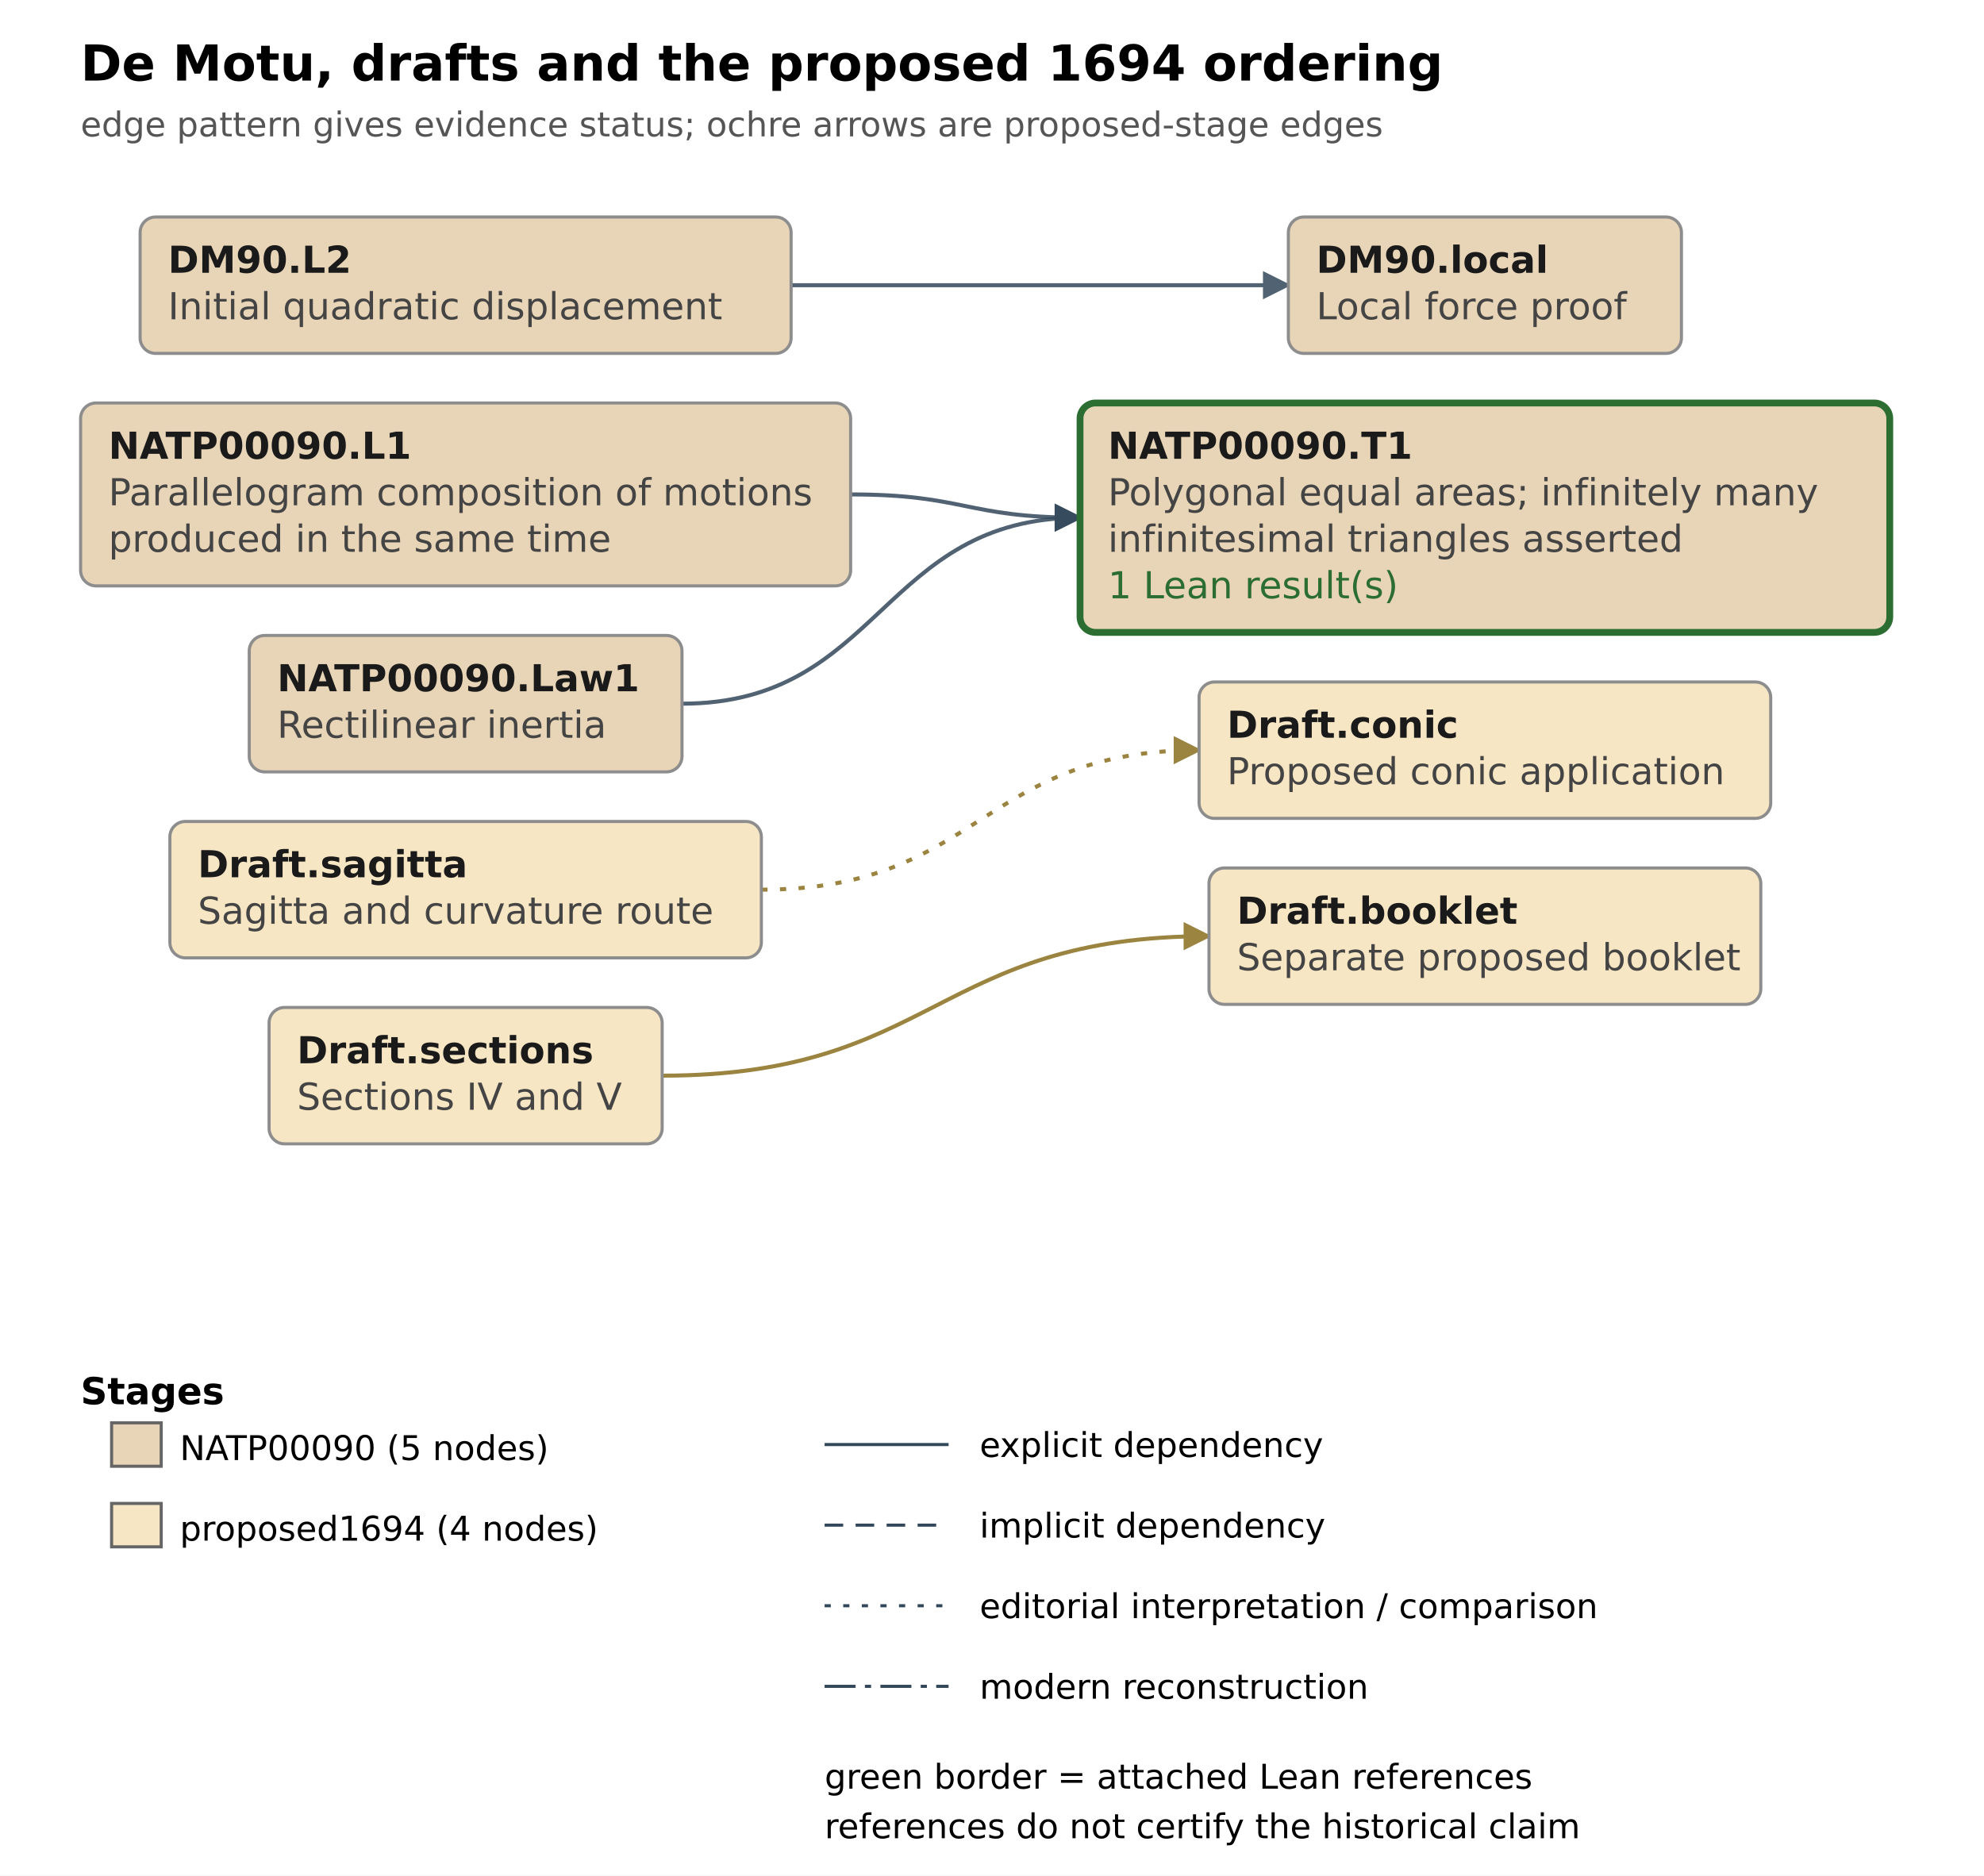
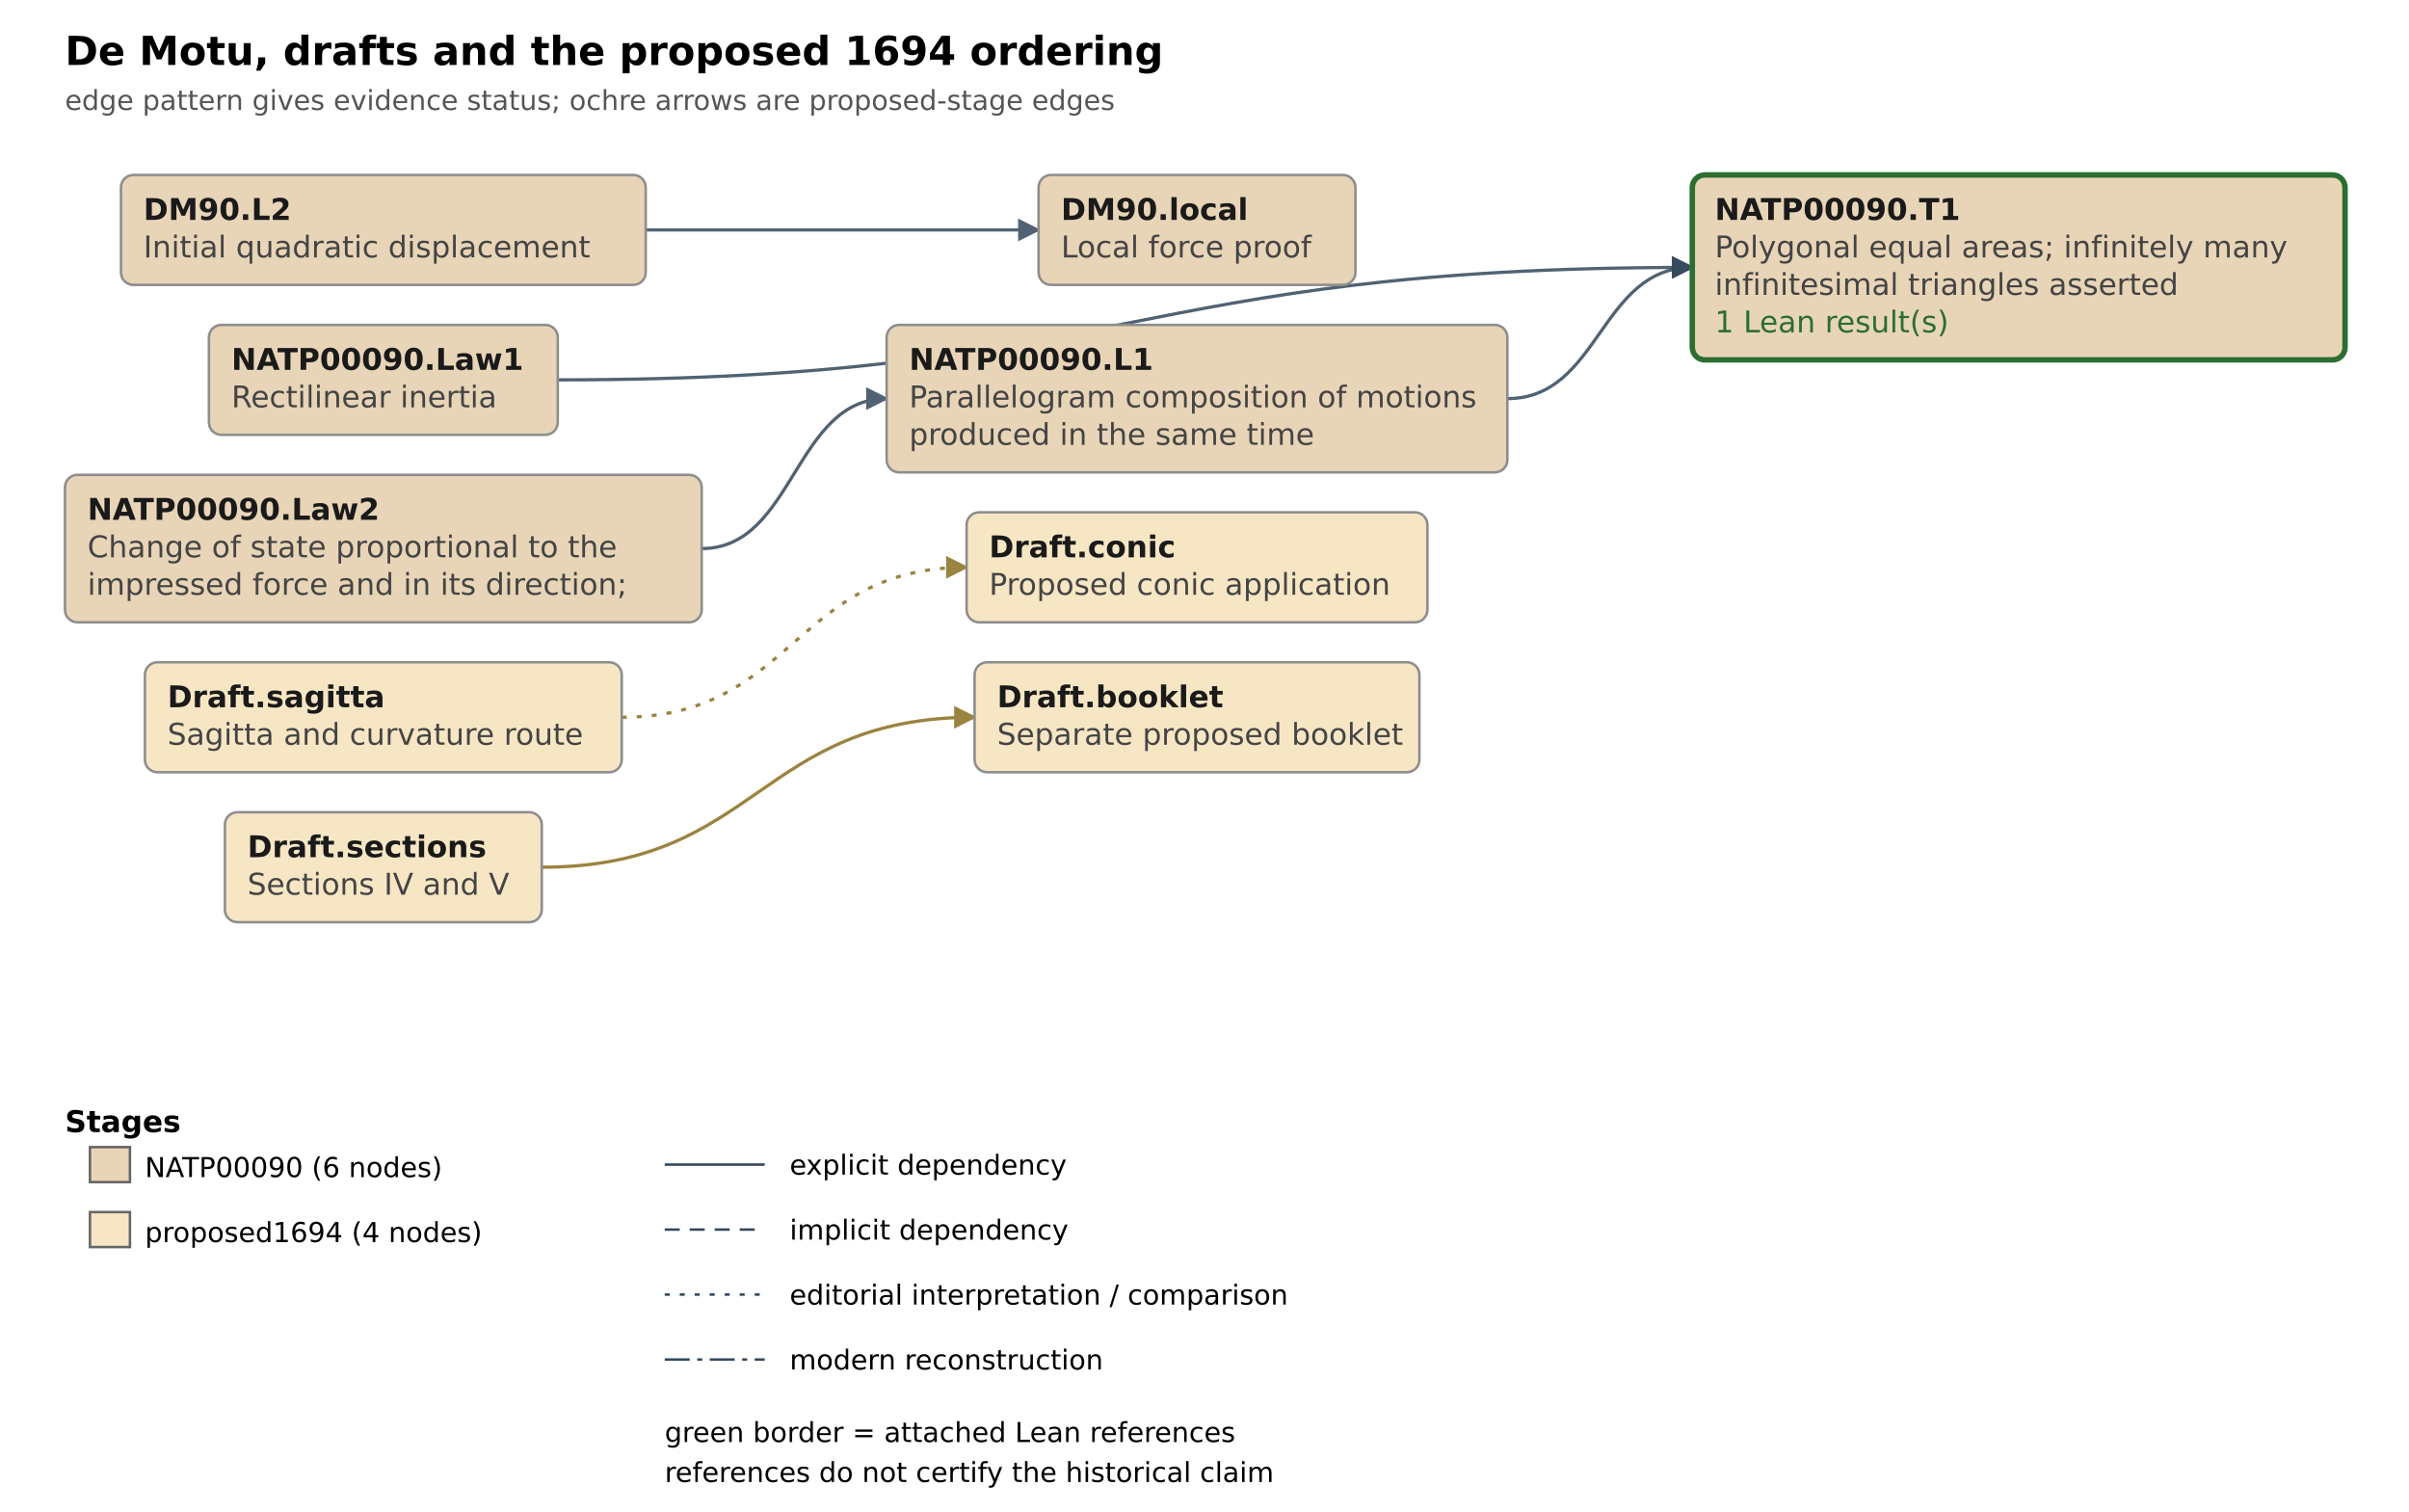
- <svg xmlns="http://www.w3.org/2000/svg" width="640" height="605" viewBox="0 0 640 605" font-family="DejaVu Sans, Helvetica, sans-serif">
+ <svg xmlns="http://www.w3.org/2000/svg" width="964" height="605" viewBox="0 0 964 605" font-family="DejaVu Sans, Helvetica, sans-serif">
  <rect width="100%" height="100%" fill="#ffffff" />
  <text x="26" y="26" font-size="16" font-weight="bold">De Motu, drafts and the proposed 1694 ordering</text>
  <text x="26" y="44" font-size="11" fill="#555">edge pattern gives evidence status; ochre arrows are proposed-stage edges</text>
  <defs>
    <marker id="arrow" viewBox="0 0 10 10" refX="9" refY="5" markerWidth="7" markerHeight="7" orient="auto-start-reverse">
      <path d="M 0 0 L 10 5 L 0 10 z" fill="context-stroke" />
    </marker>
  </defs>
-   <path d="M 220.0 227.0 C 284.2 227.0, 284.2 167.0, 348.4 167.0" fill="none" stroke="#33475b" stroke-width="1.3" marker-end="url(#arrow)" opacity="0.85" />
-   <path d="M 274.4 159.5 C 311.4 159.5, 311.4 167.0, 348.4 167.0" fill="none" stroke="#33475b" stroke-width="1.3" marker-end="url(#arrow)" opacity="0.85" />
-   <path d="M 255.2 92.0 C 335.4 92.0, 335.4 92.0, 415.6 92.0" fill="none" stroke="#33475b" stroke-width="1.3" marker-end="url(#arrow)" opacity="0.85" />
-   <path d="M 213.6 347.0 C 301.8 347.0, 301.8 302.0, 390.0 302.0" fill="none" stroke="#8a6d1f" stroke-width="1.3" marker-end="url(#arrow)" opacity="0.85" />
-   <path d="M 245.6 287.0 C 316.2 287.0, 316.2 242.0, 386.8 242.0" fill="none" stroke="#8a6d1f" stroke-width="1.3" stroke-dasharray="2 4" marker-end="url(#arrow)" opacity="0.85" />
-   <rect x="45.2" y="70.0" width="210.0" height="44.0" rx="5" fill="#e8d5b7" stroke="#8d8d8d" stroke-width="1.0" />
-   <text x="54.2" y="88.0" font-size="12" font-weight="bold" fill="#1a1a1a">DM90.L2</text>
-   <text x="54.2" y="103.0" font-size="12" fill="#444">Initial quadratic displacement</text>
+   <path d="M 223.2 152.0 C 450.2 152.0, 450.2 107.0, 677.2 107.0" fill="none" stroke="#33475b" stroke-width="1.3" marker-end="url(#arrow)" opacity="0.85" />
+   <path d="M 603.2 159.5 C 640.2 159.5, 640.2 107.0, 677.2 107.0" fill="none" stroke="#33475b" stroke-width="1.3" marker-end="url(#arrow)" opacity="0.85" />
+   <path d="M 258.4 92.0 C 337.0 92.0, 337.0 92.0, 415.6 92.0" fill="none" stroke="#33475b" stroke-width="1.3" marker-end="url(#arrow)" opacity="0.85" />
+   <path d="M 280.8 219.5 C 317.8 219.5, 317.8 159.5, 354.8 159.5" fill="none" stroke="#33475b" stroke-width="1.3" marker-end="url(#arrow)" opacity="0.85" />
+   <path d="M 216.8 347.0 C 303.4 347.0, 303.4 287.0, 390.0 287.0" fill="none" stroke="#8a6d1f" stroke-width="1.3" marker-end="url(#arrow)" opacity="0.85" />
+   <path d="M 248.8 287.0 C 317.8 287.0, 317.8 227.0, 386.8 227.0" fill="none" stroke="#8a6d1f" stroke-width="1.3" stroke-dasharray="2 4" marker-end="url(#arrow)" opacity="0.85" />
+   <rect x="48.4" y="70.0" width="210.0" height="44.0" rx="5" fill="#e8d5b7" stroke="#8d8d8d" stroke-width="1.0" />
+   <text x="57.4" y="88.0" font-size="12" font-weight="bold" fill="#1a1a1a">DM90.L2</text>
+   <text x="57.4" y="103.0" font-size="12" fill="#444">Initial quadratic displacement</text>
  <rect x="415.6" y="70.0" width="126.8" height="44.0" rx="5" fill="#e8d5b7" stroke="#8d8d8d" stroke-width="1.0" />
  <text x="424.6" y="88.0" font-size="12" font-weight="bold" fill="#1a1a1a">DM90.local</text>
  <text x="424.6" y="103.0" font-size="12" fill="#444">Local force proof</text>
-   <rect x="390.0" y="280.0" width="178.0" height="44.0" rx="5" fill="#f7e6c4" stroke="#8d8d8d" stroke-width="1.0" />
-   <text x="399.0" y="298.0" font-size="12" font-weight="bold" fill="#1a1a1a">Draft.booklet</text>
-   <text x="399.0" y="313.0" font-size="12" fill="#444">Separate proposed booklet</text>
-   <rect x="386.8" y="220.0" width="184.4" height="44.0" rx="5" fill="#f7e6c4" stroke="#8d8d8d" stroke-width="1.0" />
-   <text x="395.8" y="238.0" font-size="12" font-weight="bold" fill="#1a1a1a">Draft.conic</text>
-   <text x="395.8" y="253.0" font-size="12" fill="#444">Proposed conic application</text>
-   <rect x="54.8" y="265.0" width="190.8" height="44.0" rx="5" fill="#f7e6c4" stroke="#8d8d8d" stroke-width="1.0" />
-   <text x="63.8" y="283.0" font-size="12" font-weight="bold" fill="#1a1a1a">Draft.sagitta</text>
-   <text x="63.8" y="298.0" font-size="12" fill="#444">Sagitta and curvature route</text>
-   <rect x="86.8" y="325.0" width="126.8" height="44.0" rx="5" fill="#f7e6c4" stroke="#8d8d8d" stroke-width="1.0" />
-   <text x="95.8" y="343.0" font-size="12" font-weight="bold" fill="#1a1a1a">Draft.sections</text>
-   <text x="95.8" y="358.0" font-size="12" fill="#444">Sections IV and V</text>
-   <rect x="26.0" y="130.0" width="248.4" height="59.0" rx="5" fill="#e8d5b7" stroke="#8d8d8d" stroke-width="1.0" />
-   <text x="35.0" y="148.0" font-size="12" font-weight="bold" fill="#1a1a1a">NATP00090.L1</text>
-   <text x="35.0" y="163.0" font-size="12" fill="#444">Parallelogram composition of motions</text>
-   <text x="35.0" y="178.0" font-size="12" fill="#444">produced in the same time</text>
-   <rect x="80.4" y="205.0" width="139.6" height="44.0" rx="5" fill="#e8d5b7" stroke="#8d8d8d" stroke-width="1.0" />
-   <text x="89.4" y="223.0" font-size="12" font-weight="bold" fill="#1a1a1a">NATP00090.Law1</text>
-   <text x="89.4" y="238.0" font-size="12" fill="#444">Rectilinear inertia</text>
-   <rect x="348.4" y="130.0" width="261.2" height="74.0" rx="5" fill="#e8d5b7" stroke="#2c6e31" stroke-width="2.2" />
-   <text x="357.4" y="148.0" font-size="12" font-weight="bold" fill="#1a1a1a">NATP00090.T1</text>
-   <text x="357.4" y="163.0" font-size="12" fill="#444">Polygonal equal areas; infinitely many</text>
-   <text x="357.4" y="178.0" font-size="12" fill="#444">infinitesimal triangles asserted</text>
-   <text x="357.4" y="193.0" font-size="12" fill="#2c6e31">1 Lean result(s)</text>
+   <rect x="390.0" y="265.0" width="178.0" height="44.0" rx="5" fill="#f7e6c4" stroke="#8d8d8d" stroke-width="1.0" />
+   <text x="399.0" y="283.0" font-size="12" font-weight="bold" fill="#1a1a1a">Draft.booklet</text>
+   <text x="399.0" y="298.0" font-size="12" fill="#444">Separate proposed booklet</text>
+   <rect x="386.8" y="205.0" width="184.4" height="44.0" rx="5" fill="#f7e6c4" stroke="#8d8d8d" stroke-width="1.0" />
+   <text x="395.8" y="223.0" font-size="12" font-weight="bold" fill="#1a1a1a">Draft.conic</text>
+   <text x="395.8" y="238.0" font-size="12" fill="#444">Proposed conic application</text>
+   <rect x="58.0" y="265.0" width="190.8" height="44.0" rx="5" fill="#f7e6c4" stroke="#8d8d8d" stroke-width="1.0" />
+   <text x="67.0" y="283.0" font-size="12" font-weight="bold" fill="#1a1a1a">Draft.sagitta</text>
+   <text x="67.0" y="298.0" font-size="12" fill="#444">Sagitta and curvature route</text>
+   <rect x="90.0" y="325.0" width="126.8" height="44.0" rx="5" fill="#f7e6c4" stroke="#8d8d8d" stroke-width="1.0" />
+   <text x="99.0" y="343.0" font-size="12" font-weight="bold" fill="#1a1a1a">Draft.sections</text>
+   <text x="99.0" y="358.0" font-size="12" fill="#444">Sections IV and V</text>
+   <rect x="354.8" y="130.0" width="248.4" height="59.0" rx="5" fill="#e8d5b7" stroke="#8d8d8d" stroke-width="1.0" />
+   <text x="363.8" y="148.0" font-size="12" font-weight="bold" fill="#1a1a1a">NATP00090.L1</text>
+   <text x="363.8" y="163.0" font-size="12" fill="#444">Parallelogram composition of motions</text>
+   <text x="363.8" y="178.0" font-size="12" fill="#444">produced in the same time</text>
+   <rect x="83.6" y="130.0" width="139.6" height="44.0" rx="5" fill="#e8d5b7" stroke="#8d8d8d" stroke-width="1.0" />
+   <text x="92.6" y="148.0" font-size="12" font-weight="bold" fill="#1a1a1a">NATP00090.Law1</text>
+   <text x="92.6" y="163.0" font-size="12" fill="#444">Rectilinear inertia</text>
+   <rect x="26.0" y="190.0" width="254.8" height="59.0" rx="5" fill="#e8d5b7" stroke="#8d8d8d" stroke-width="1.0" />
+   <text x="35.0" y="208.0" font-size="12" font-weight="bold" fill="#1a1a1a">NATP00090.Law2</text>
+   <text x="35.0" y="223.0" font-size="12" fill="#444">Change of state proportional to the</text>
+   <text x="35.0" y="238.0" font-size="12" fill="#444">impressed force and in its direction;</text>
+   <rect x="677.2" y="70.0" width="261.2" height="74.0" rx="5" fill="#e8d5b7" stroke="#2c6e31" stroke-width="2.2" />
+   <text x="686.2" y="88.0" font-size="12" font-weight="bold" fill="#1a1a1a">NATP00090.T1</text>
+   <text x="686.2" y="103.0" font-size="12" fill="#444">Polygonal equal areas; infinitely many</text>
+   <text x="686.2" y="118.0" font-size="12" fill="#444">infinitesimal triangles asserted</text>
+   <text x="686.2" y="133.0" font-size="12" fill="#2c6e31">1 Lean result(s)</text>
  <text x="26" y="453" font-size="12" font-weight="bold">Stages</text>
  <rect x="36" y="459" width="16" height="14" fill="#e8d5b7" stroke="#666" />
-   <text x="58" y="471" font-size="11">NATP00090 (5 nodes)</text>
+   <text x="58" y="471" font-size="11">NATP00090 (6 nodes)</text>
  <rect x="36" y="485" width="16" height="14" fill="#f7e6c4" stroke="#666" />
  <text x="58" y="497" font-size="11">proposed1694 (4 nodes)</text>
  <path d="M 266 466 h 40" stroke="#33475b" />
  <text x="316" y="470" font-size="11">explicit dependency</text>
  <path d="M 266 492 h 40" stroke="#33475b" stroke-dasharray="6 4" />
  <text x="316" y="496" font-size="11">implicit dependency</text>
  <path d="M 266 518 h 40" stroke="#33475b" stroke-dasharray="2 4" />
  <text x="316" y="522" font-size="11">editorial interpretation / comparison</text>
  <path d="M 266 544 h 40" stroke="#33475b" stroke-dasharray="10 3 2 3" />
  <text x="316" y="548" font-size="11">modern reconstruction</text>
  <text x="266" y="577" font-size="11">green border = attached Lean references</text>
  <text x="266" y="593" font-size="11">references do not certify the historical claim</text>
</svg>
